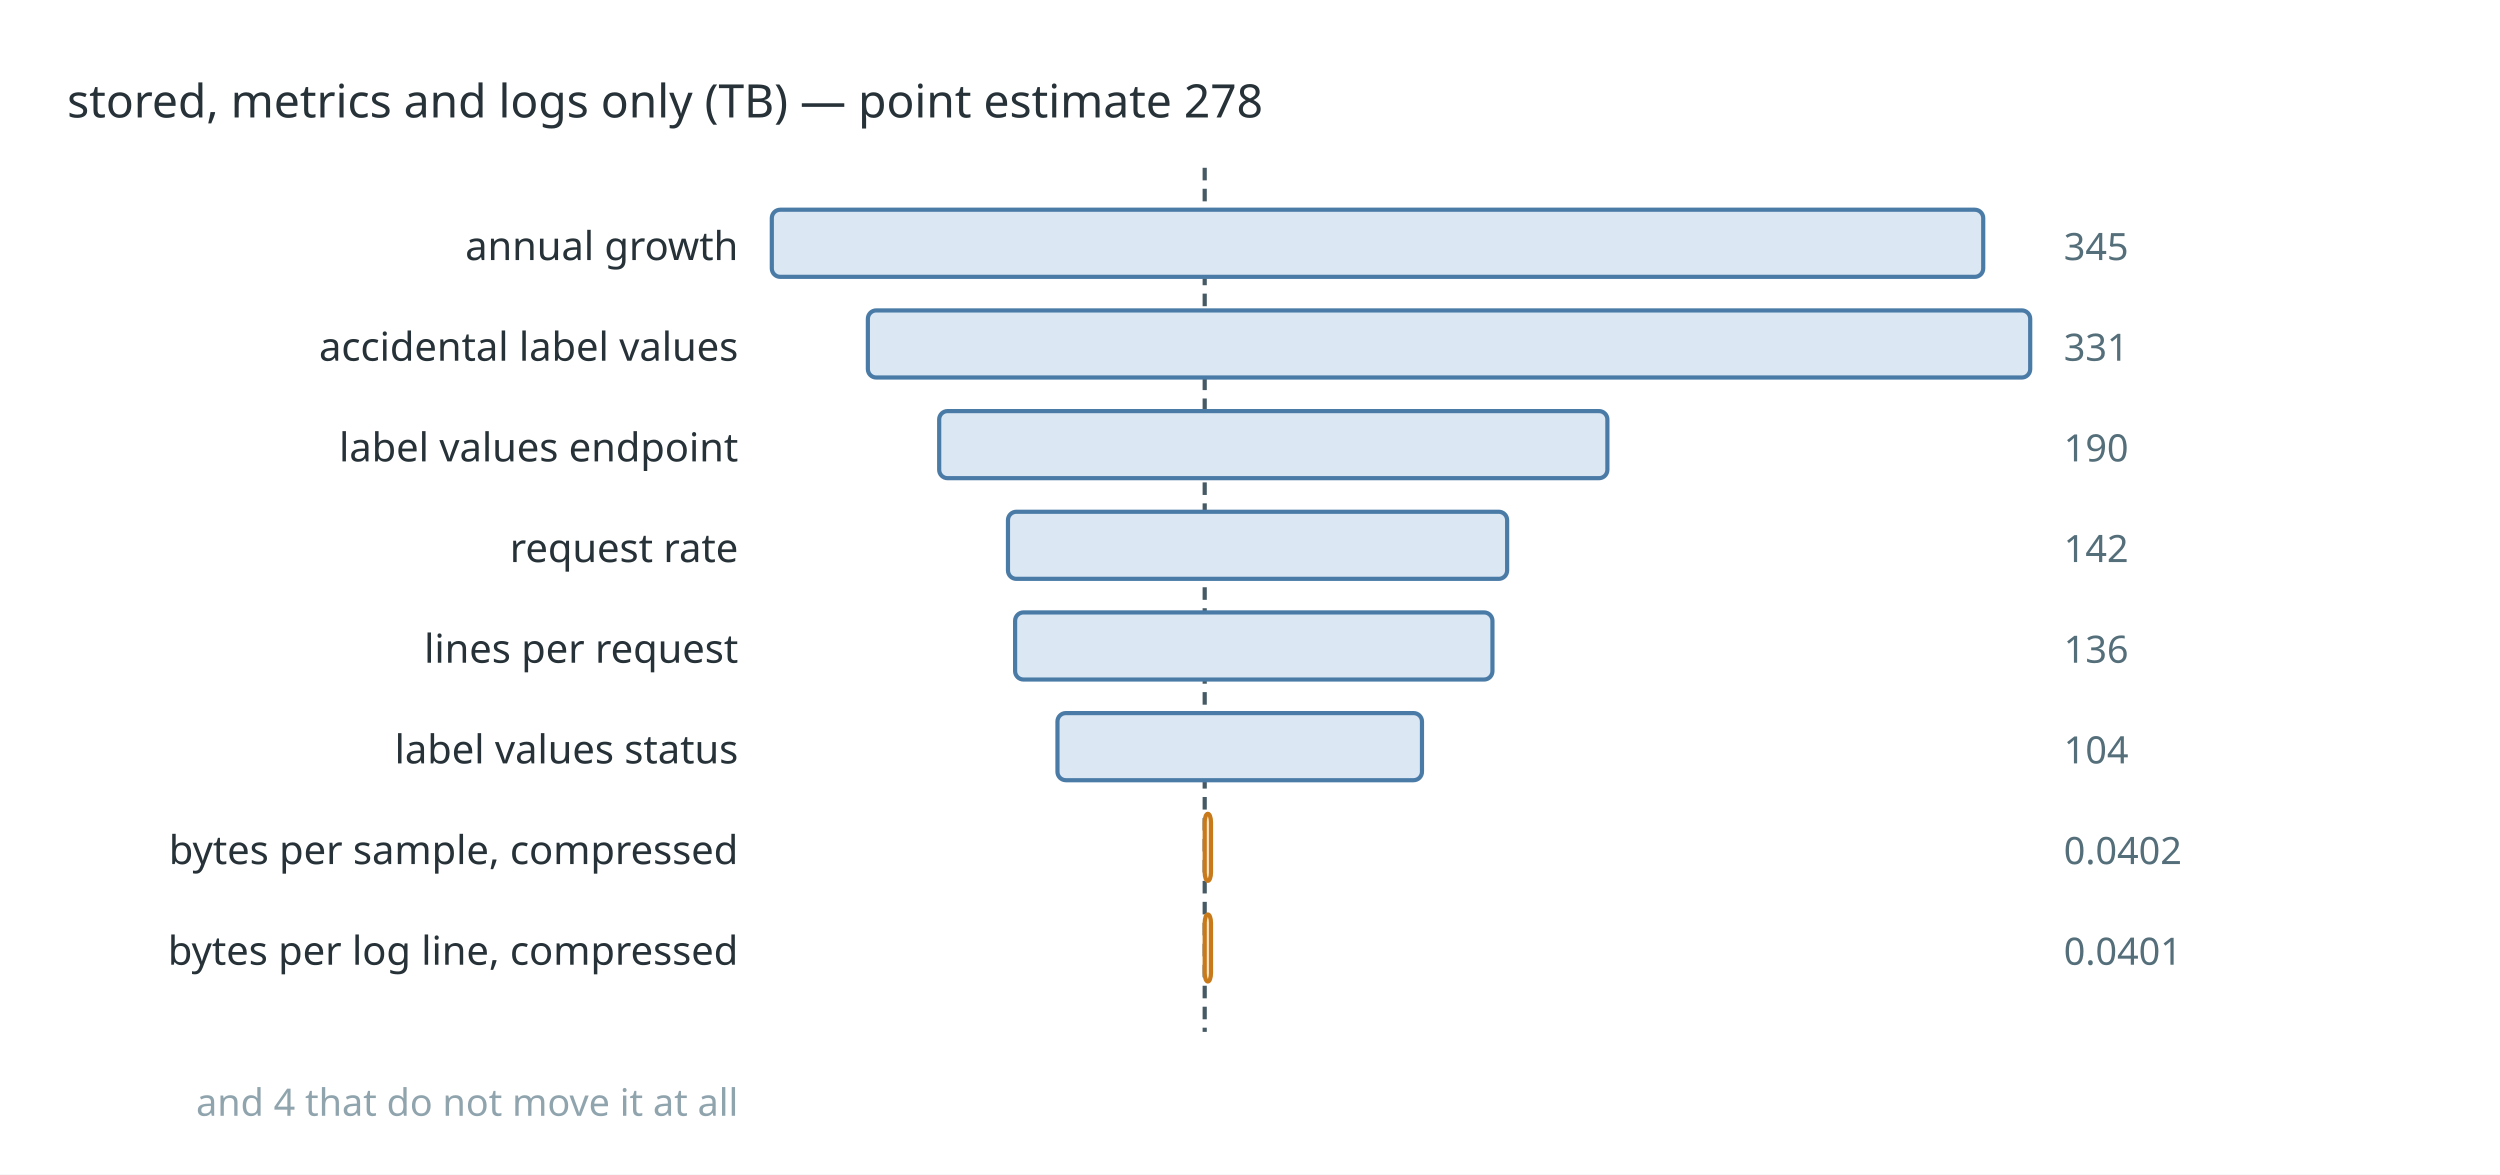
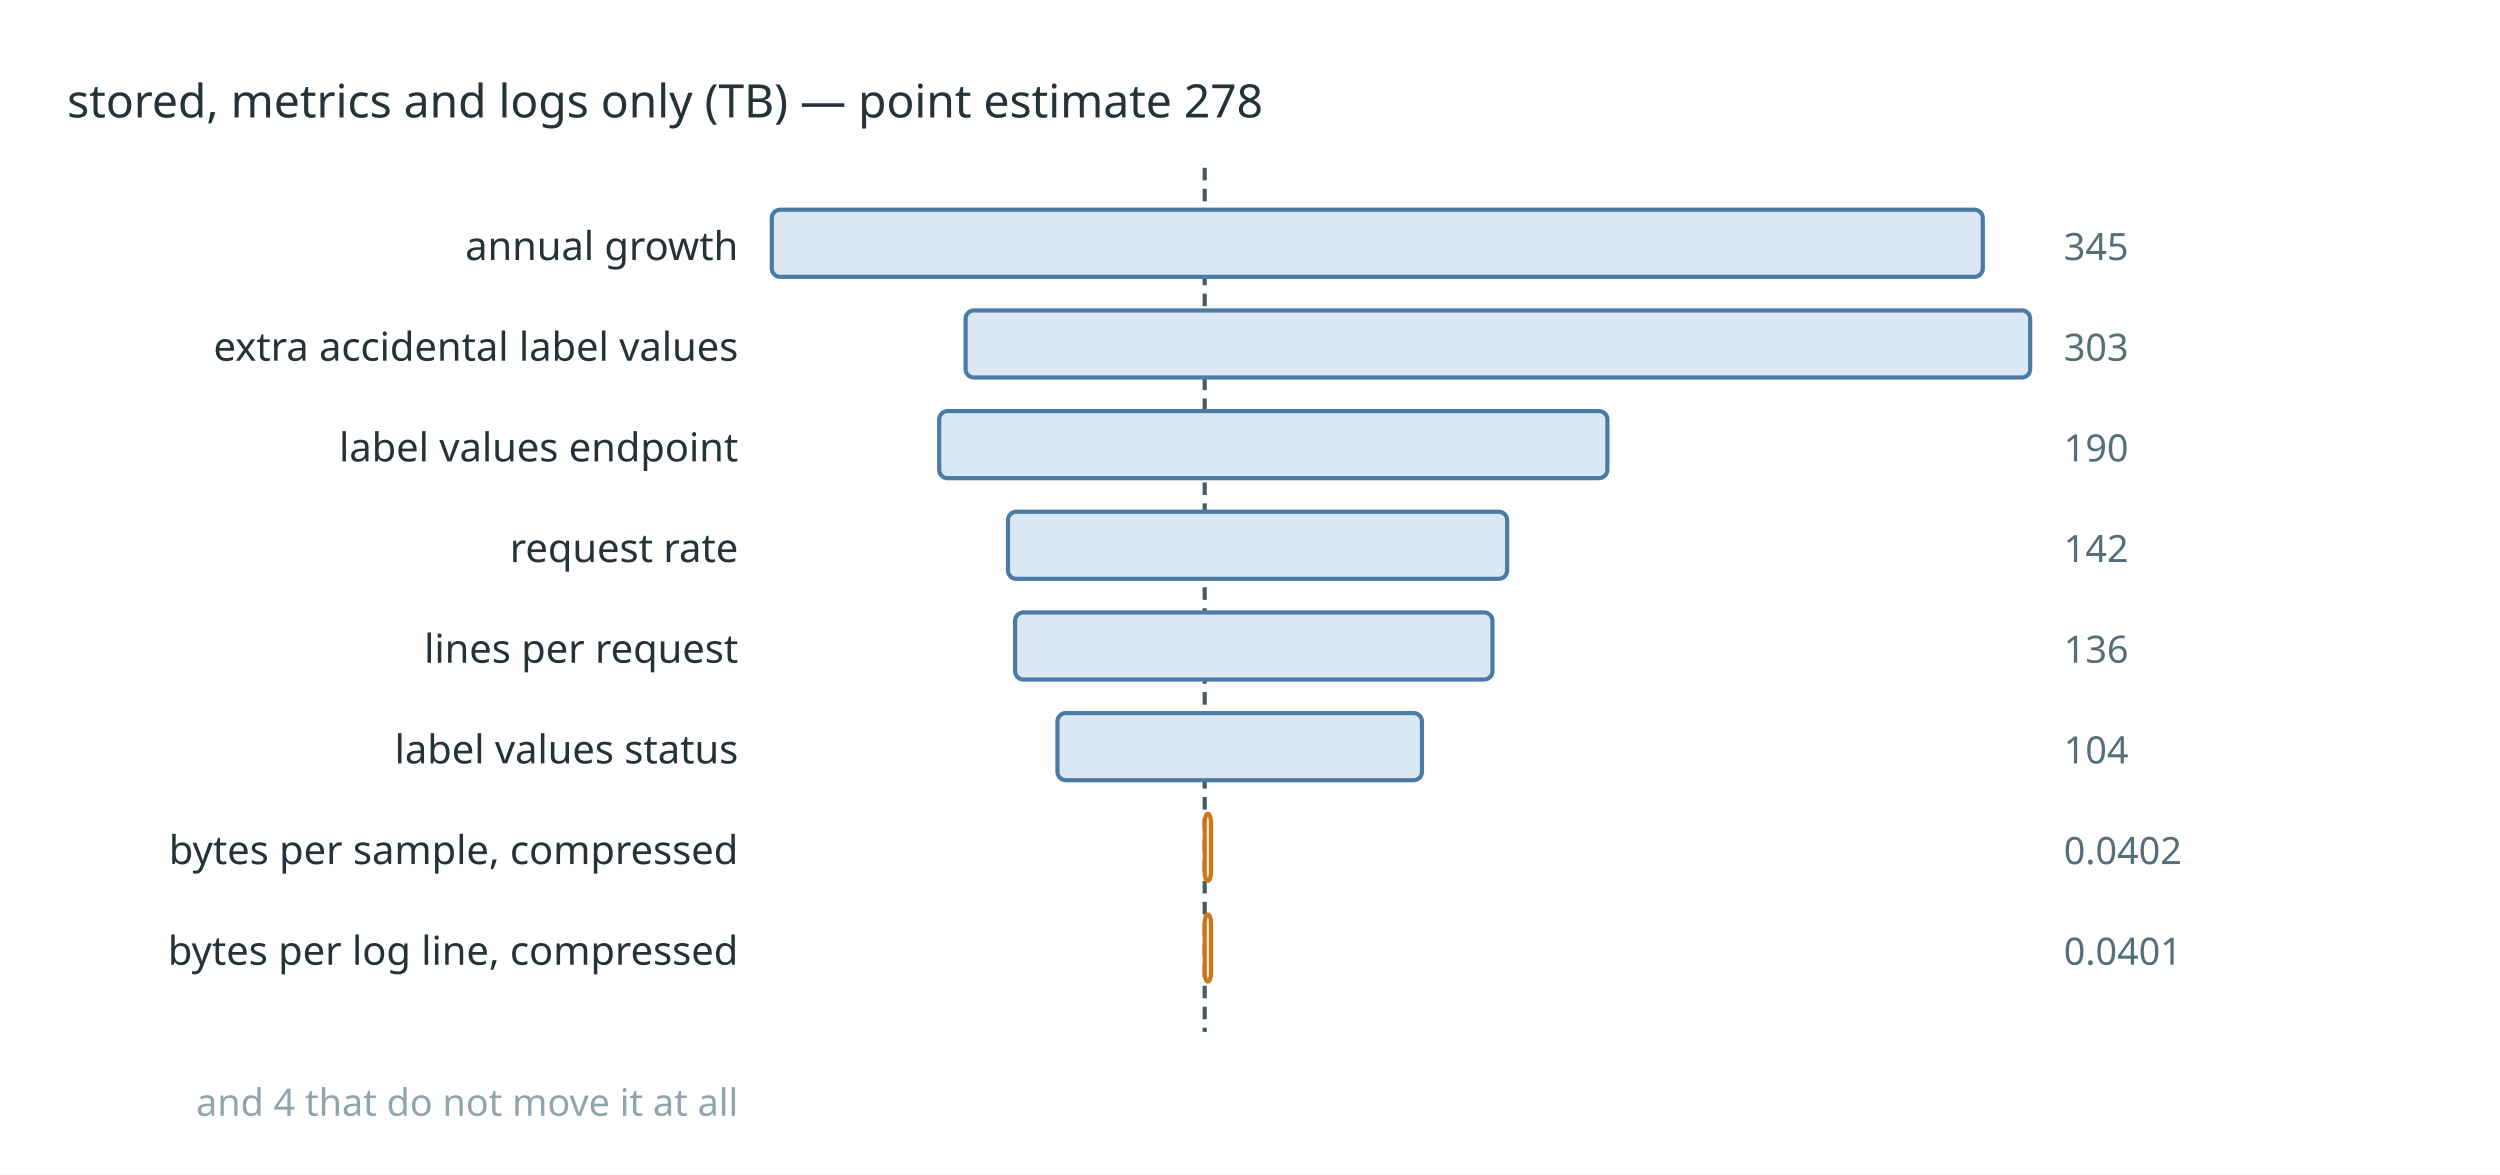
<svg xmlns="http://www.w3.org/2000/svg" viewBox="0 0 596 280" width="596" height="280" role="img" font-family="system-ui, sans-serif">
  <rect width="596" height="280" fill="#ffffff" />
  <text x="16" y="28" font-size="11" fill="#263238">stored, metrics and logs only (TB) — point estimate 278</text>
  <line x1="287.2" y1="40" x2="287.2" y2="246" stroke="#455a64" stroke-width="1" stroke-dasharray="3 2" />
  <text x="176.0" y="266" font-size="9" text-anchor="end" fill="#90a4ae">and 4 that do not move it at all</text>
-   <rect x="184.0" y="50.0" width="288.8" height="16.0" rx="2" fill="#dbe7f3" stroke="#4a7ba7" stroke-width="1" />
+   <rect x="184.0" y="50.0" width="288.7" height="16.0" rx="2" fill="#dbe7f3" stroke="#4a7ba7" stroke-width="1" />
  <text x="176.0" y="62.0" font-size="9.5" text-anchor="end" fill="#263238">annual growth</text>
  <text x="492.0" y="62.0" font-size="9" fill="#546e7a">345</text>
-   <rect x="206.9" y="74.0" width="277.1" height="16.0" rx="2" fill="#dbe7f3" stroke="#4a7ba7" stroke-width="1" />
-   <text x="176.0" y="86.0" font-size="9.5" text-anchor="end" fill="#263238">accidental label values</text>
-   <text x="492.0" y="86.0" font-size="9" fill="#546e7a">331</text>
+   <rect x="230.2" y="74.0" width="253.8" height="16.0" rx="2" fill="#dbe7f3" stroke="#4a7ba7" stroke-width="1" />
+   <text x="176.0" y="86.0" font-size="9.5" text-anchor="end" fill="#263238">extra accidental label values</text>
+   <text x="492.0" y="86.0" font-size="9" fill="#546e7a">303</text>
  <rect x="223.9" y="98.0" width="159.3" height="16.0" rx="2" fill="#dbe7f3" stroke="#4a7ba7" stroke-width="1" />
  <text x="176.0" y="110.0" font-size="9.5" text-anchor="end" fill="#263238">label values endpoint</text>
  <text x="492.0" y="110.0" font-size="9" fill="#546e7a">190</text>
  <rect x="240.3" y="122.0" width="119.0" height="16.0" rx="2" fill="#dbe7f3" stroke="#4a7ba7" stroke-width="1" />
  <text x="176.0" y="134.0" font-size="9.5" text-anchor="end" fill="#263238">request rate</text>
  <text x="492.0" y="134.0" font-size="9" fill="#546e7a">142</text>
  <rect x="242.0" y="146.0" width="113.8" height="16.0" rx="2" fill="#dbe7f3" stroke="#4a7ba7" stroke-width="1" />
  <text x="176.0" y="158.0" font-size="9.5" text-anchor="end" fill="#263238">lines per request</text>
  <text x="492.0" y="158.0" font-size="9" fill="#546e7a">136</text>
  <rect x="252.1" y="170.0" width="86.9" height="16.0" rx="2" fill="#dbe7f3" stroke="#4a7ba7" stroke-width="1" />
  <text x="176.0" y="182.0" font-size="9.5" text-anchor="end" fill="#263238">label values status</text>
  <text x="492.0" y="182.0" font-size="9" fill="#546e7a">104</text>
  <rect x="287.2" y="194.0" width="1.5" height="16.0" rx="2" fill="#fde8c8" stroke="#c8791a" stroke-width="1" />
  <text x="176.0" y="206.0" font-size="9.5" text-anchor="end" fill="#263238">bytes per sample, compressed</text>
  <text x="492.0" y="206.0" font-size="9" fill="#546e7a">0.0402</text>
  <rect x="287.2" y="218.0" width="1.5" height="16.0" rx="2" fill="#fde8c8" stroke="#c8791a" stroke-width="1" />
  <text x="176.0" y="230.0" font-size="9.5" text-anchor="end" fill="#263238">bytes per log line, compressed</text>
  <text x="492.0" y="230.0" font-size="9" fill="#546e7a">0.0401</text>
</svg>
